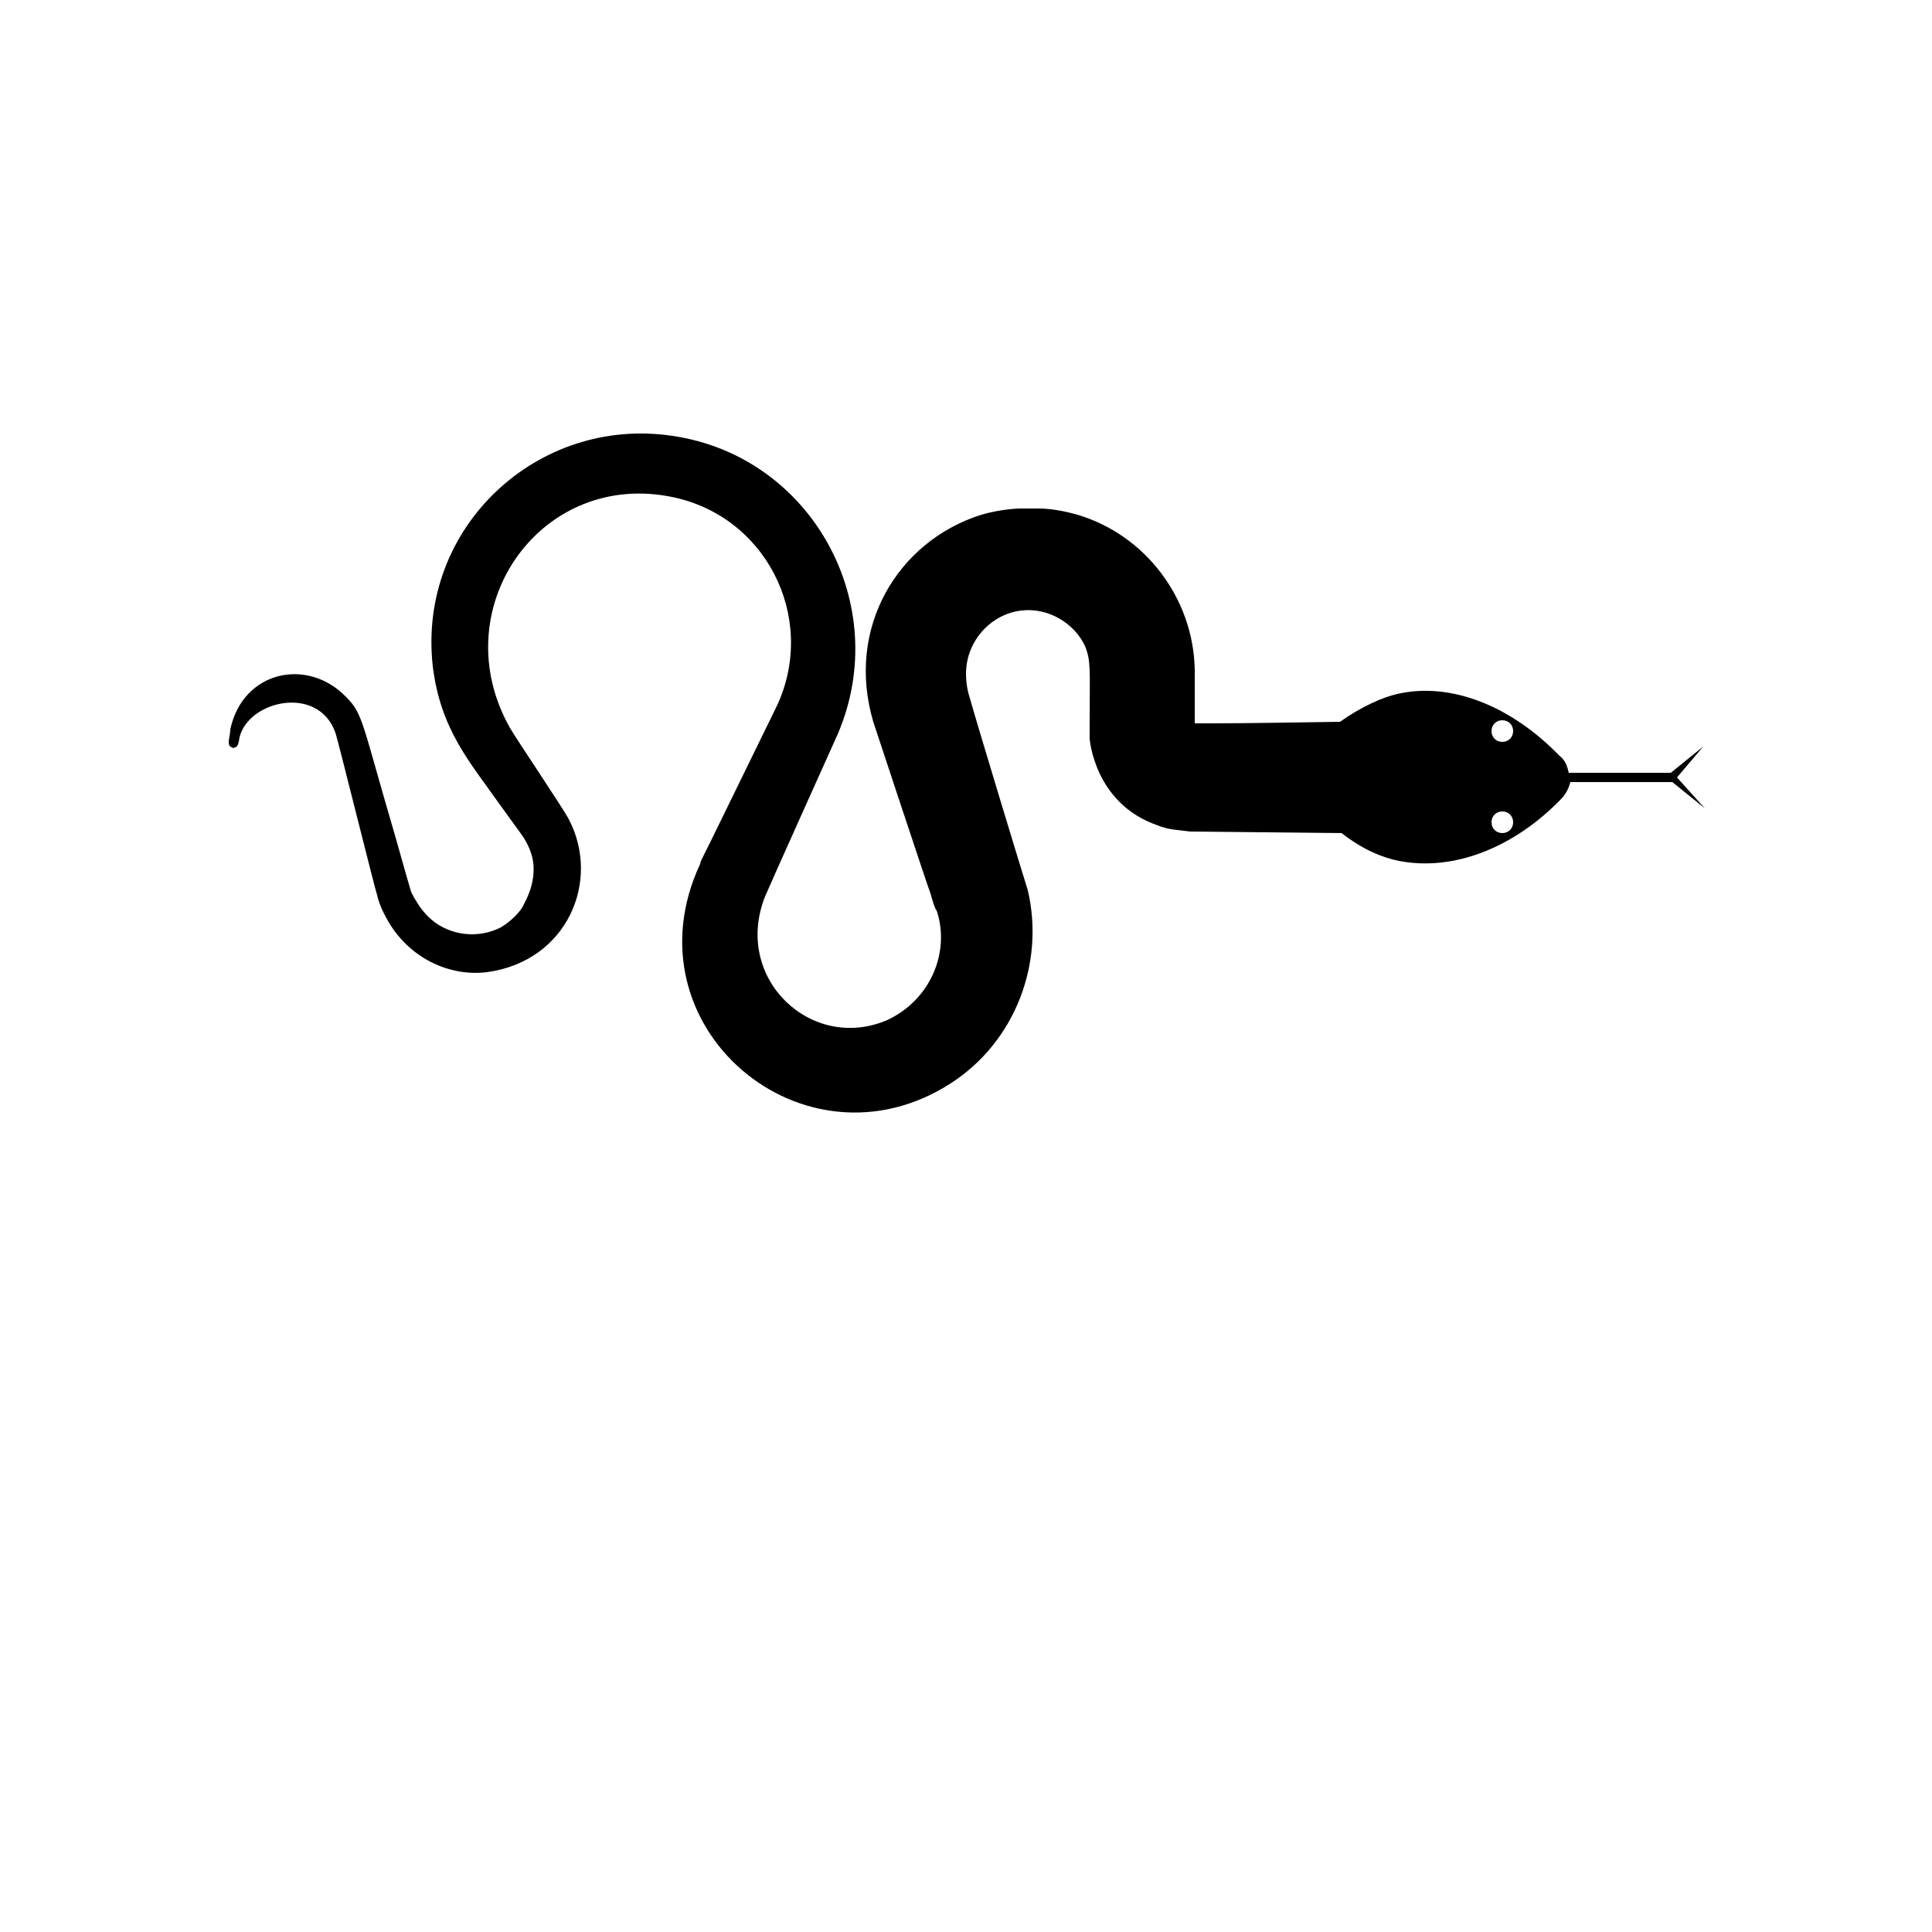
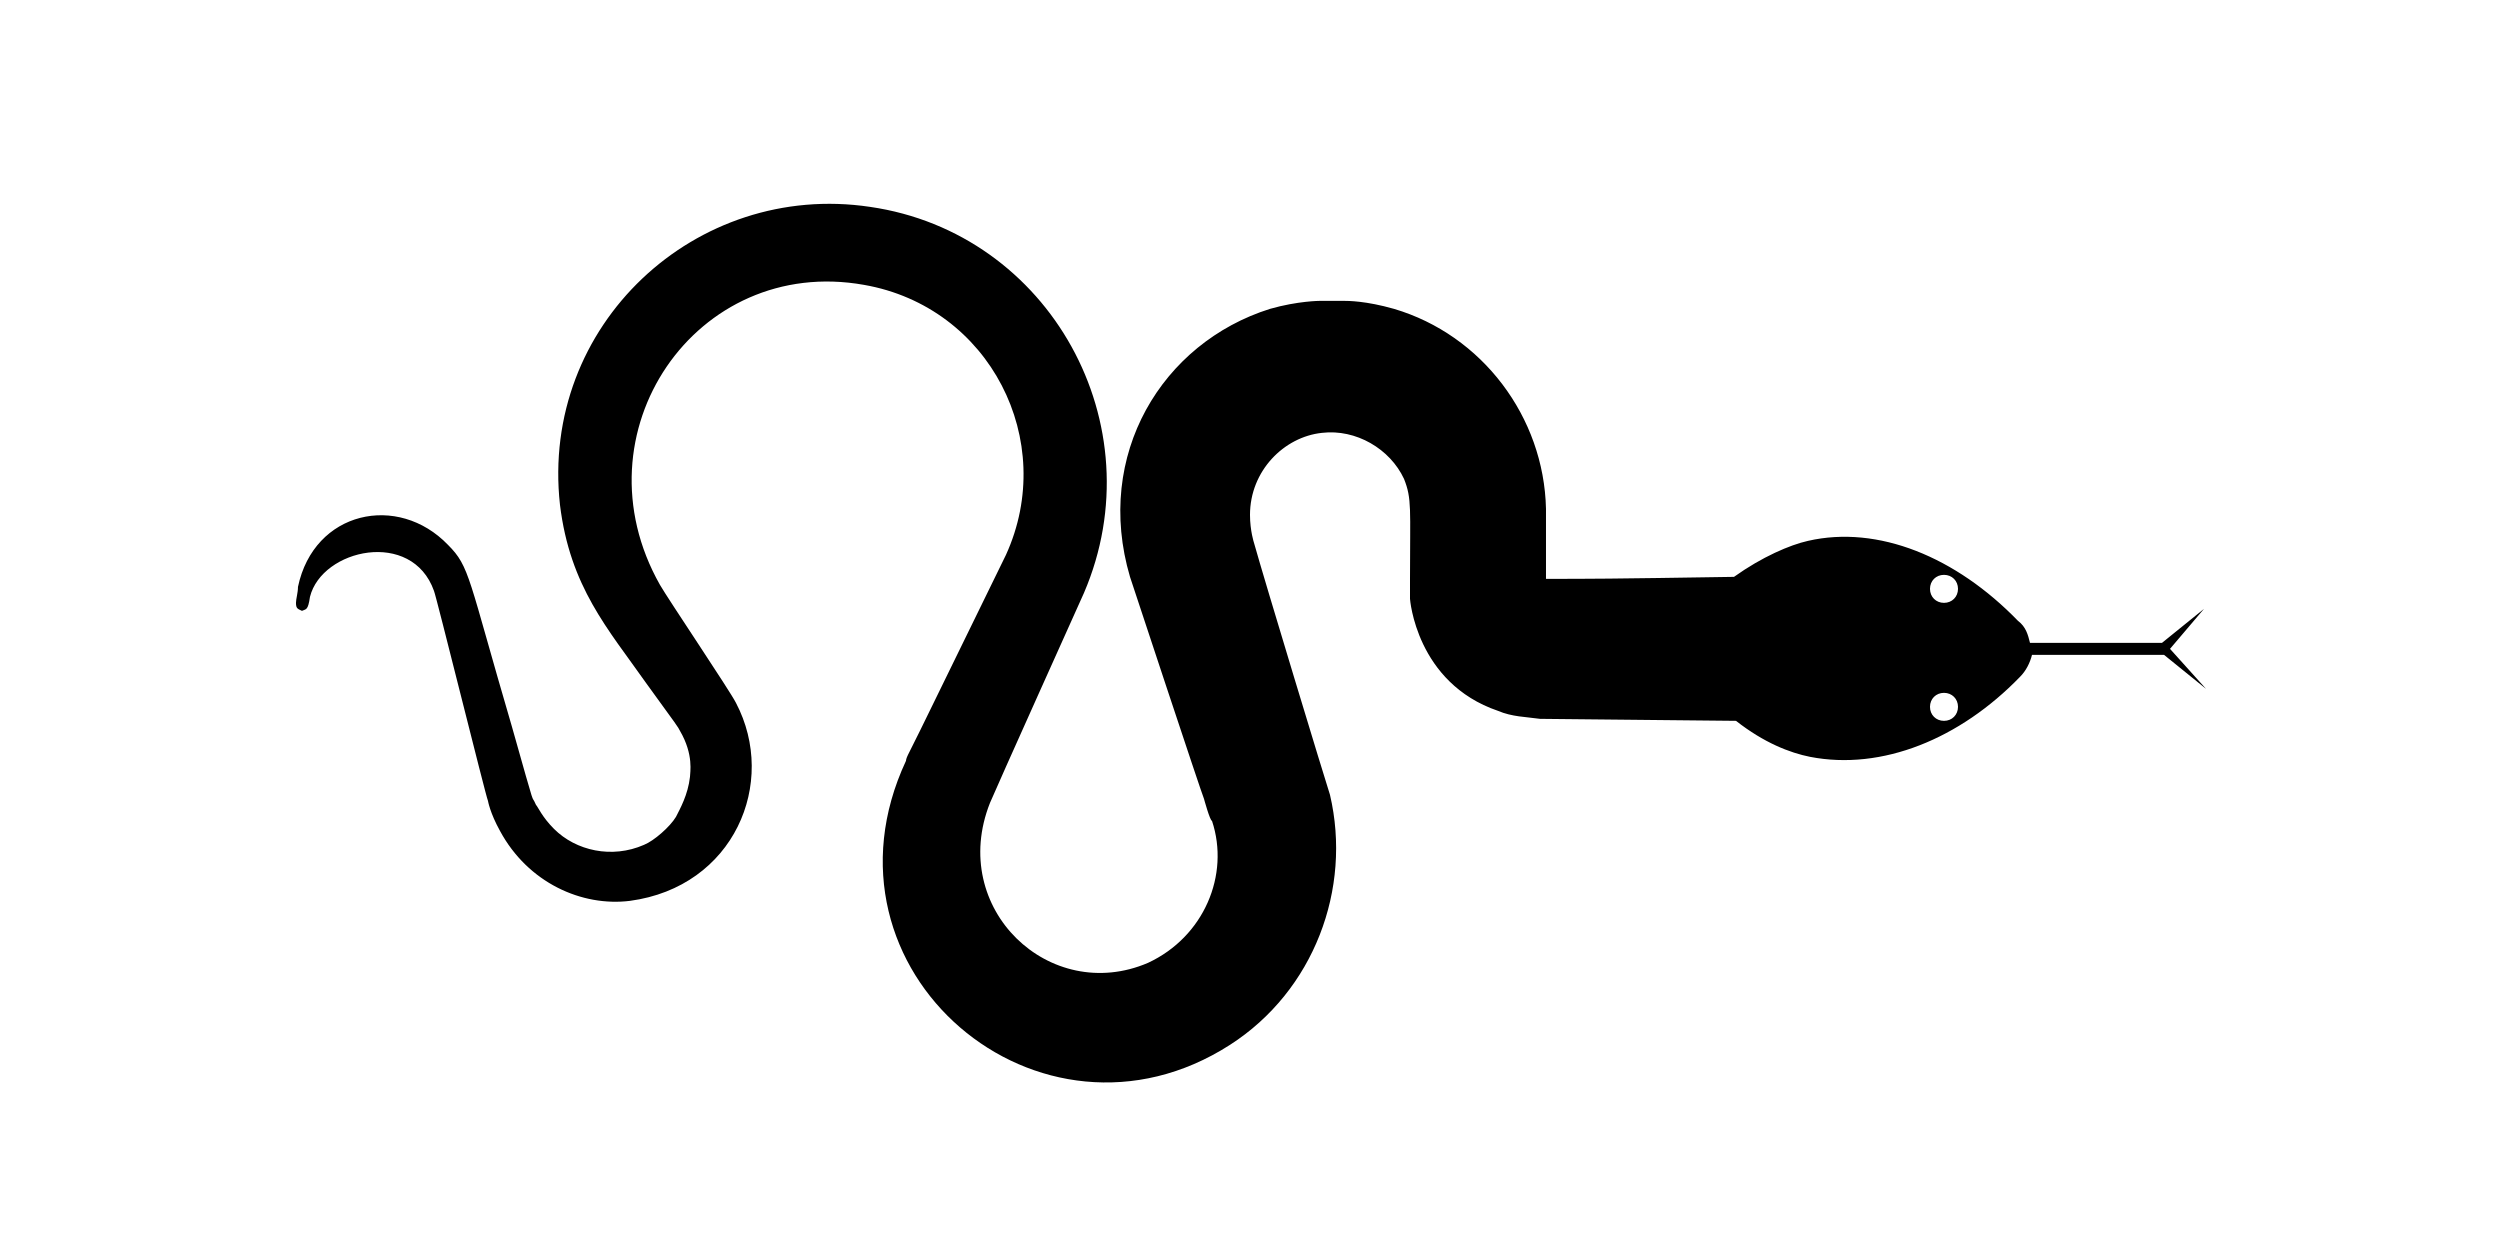
- <svg xmlns="http://www.w3.org/2000/svg" width="700pt" height="700pt" version="1.1" viewBox="0 0 700 700">
+ <svg xmlns="http://www.w3.org/2000/svg" width="700pt" height="350pt" version="1.1" viewBox="0 100 700 350">
  <defs>
    <symbol id="t" overflow="visible">
      <path d="m18.766-1.125c-0.969 0.5-1.98 0.875-3.031 1.125-1.043 0.258-2.137 0.391-3.281 0.391-3.398 0-6.09-0.945-8.078-2.844-1.992-1.906-2.984-4.484-2.984-7.734 0-3.258 0.992-5.836 2.984-7.734 1.988-1.906 4.68-2.859 8.078-2.859 1.145 0 2.238 0.133 3.281 0.391 1.051 0.25 2.062 0.625 3.031 1.125v4.219c-0.98-0.656-1.945-1.141-2.891-1.453-0.949-0.312-1.949-0.469-3-0.469-1.875 0-3.352 0.605-4.422 1.812-1.074 1.199-1.609 2.856-1.609 4.969 0 2.106 0.535 3.762 1.609 4.969 1.07 1.199 2.547 1.797 4.422 1.797 1.051 0 2.051-0.148 3-0.453 0.945-0.312 1.91-0.801 2.891-1.469z" />
    </symbol>
    <symbol id="b" overflow="visible">
      <path d="m13.734-11.141c-0.438-0.195-0.871-0.344-1.297-0.438-0.418-0.102-0.84-0.156-1.266-0.156-1.262 0-2.231 0.406-2.906 1.219-0.68 0.805-1.016 1.953-1.016 3.453v7.062h-4.891v-15.312h4.891v2.516c0.625-1 1.344-1.727 2.156-2.188 0.82-0.469 1.801-0.703 2.938-0.703 0.164 0 0.344 0.012 0.531 0.031 0.195 0.012 0.477 0.039 0.844 0.078z" />
    </symbol>
    <symbol id="a" overflow="visible">
      <path d="m17.641-7.703v1.406h-11.453c0.125 1.148 0.539 2.008 1.25 2.578 0.707 0.574 1.703 0.859 2.984 0.859 1.031 0 2.082-0.148 3.156-0.453 1.082-0.312 2.191-0.773 3.328-1.391v3.766c-1.156 0.438-2.312 0.766-3.469 0.984-1.156 0.227-2.312 0.344-3.469 0.344-2.773 0-4.93-0.703-6.469-2.109-1.531-1.406-2.297-3.379-2.297-5.922 0-2.5 0.754-4.461 2.266-5.891 1.508-1.438 3.582-2.156 6.219-2.156 2.406 0 4.332 0.73 5.781 2.188 1.445 1.449 2.172 3.383 2.172 5.797zm-5.031-1.625c0-0.926-0.273-1.672-0.812-2.234-0.543-0.57-1.25-0.859-2.125-0.859-0.949 0-1.719 0.266-2.312 0.797s-0.965 1.297-1.109 2.297z" />
    </symbol>
    <symbol id="m" overflow="visible">
      <path d="m9.219-6.891c-1.023 0-1.793 0.172-2.312 0.516-0.512 0.344-0.766 0.855-0.766 1.531 0 0.625 0.207 1.117 0.625 1.469 0.414 0.344 0.988 0.516 1.719 0.516 0.926 0 1.703-0.328 2.328-0.984 0.633-0.664 0.953-1.492 0.953-2.484v-0.562zm7.469-1.844v8.734h-4.922v-2.266c-0.656 0.93-1.398 1.605-2.219 2.031-0.824 0.414-1.824 0.625-3 0.625-1.586 0-2.871-0.457-3.859-1.375-0.992-0.926-1.484-2.129-1.484-3.609 0-1.789 0.613-3.102 1.844-3.938 1.238-0.844 3.18-1.266 5.828-1.266h2.891v-0.391c0-0.77-0.309-1.332-0.922-1.688-0.617-0.363-1.57-0.547-2.859-0.547-1.055 0-2.031 0.105-2.938 0.312-0.898 0.211-1.73 0.523-2.5 0.938v-3.734c1.039-0.25 2.086-0.441 3.141-0.578 1.062-0.133 2.125-0.203 3.188-0.203 2.758 0 4.75 0.547 5.969 1.641 1.227 1.086 1.844 2.856 1.844 5.312z" />
    </symbol>
    <symbol id="d" overflow="visible">
      <path d="m7.703-19.656v4.344h5.047v3.5h-5.047v6.5c0 0.711 0.141 1.188 0.422 1.438s0.836 0.375 1.672 0.375h2.516v3.5h-4.188c-1.938 0-3.312-0.398-4.125-1.203-0.805-0.812-1.203-2.18-1.203-4.109v-6.5h-2.422v-3.5h2.422v-4.344z" />
    </symbol>
    <symbol id="f" overflow="visible">
      <path d="m12.766-13.078v-8.203h4.922v21.281h-4.922v-2.219c-0.668 0.906-1.406 1.57-2.219 1.984s-1.758 0.625-2.828 0.625c-1.887 0-3.434-0.75-4.641-2.25-1.211-1.5-1.812-3.426-1.812-5.781 0-2.363 0.602-4.297 1.812-5.797 1.207-1.5 2.754-2.25 4.641-2.25 1.062 0 2 0.215 2.812 0.641 0.82 0.43 1.566 1.086 2.234 1.969zm-3.219 9.922c1.039 0 1.836-0.379 2.391-1.141 0.551-0.77 0.828-1.883 0.828-3.344 0-1.457-0.277-2.566-0.828-3.328-0.555-0.77-1.352-1.156-2.391-1.156-1.043 0-1.84 0.387-2.391 1.156-0.555 0.762-0.828 1.871-0.828 3.328 0 1.461 0.273 2.574 0.828 3.344 0.551 0.762 1.348 1.141 2.391 1.141z" />
    </symbol>
    <symbol id="l" overflow="visible">
      <path d="m10.5-3.156c1.051 0 1.852-0.379 2.406-1.141 0.551-0.77 0.828-1.883 0.828-3.344 0-1.457-0.277-2.566-0.828-3.328-0.555-0.77-1.355-1.156-2.406-1.156-1.055 0-1.859 0.387-2.422 1.156-0.555 0.773-0.828 1.883-0.828 3.328 0 1.449 0.273 2.559 0.828 3.328 0.562 0.773 1.367 1.156 2.422 1.156zm-3.25-9.922c0.676-0.883 1.422-1.539 2.234-1.969 0.82-0.426 1.766-0.641 2.828-0.641 1.895 0 3.445 0.75 4.656 2.25 1.207 1.5 1.812 3.434 1.812 5.797 0 2.356-0.605 4.281-1.812 5.781-1.211 1.5-2.762 2.25-4.656 2.25-1.062 0-2.008-0.211-2.828-0.625-0.812-0.426-1.559-1.086-2.234-1.984v2.219h-4.891v-21.281h4.891z" />
    </symbol>
    <symbol id="k" overflow="visible">
      <path d="m0.344-15.312h4.891l4.125 10.391 3.5-10.391h4.891l-6.438 16.766c-0.648 1.695-1.402 2.883-2.266 3.562-0.867 0.688-2 1.031-3.406 1.031h-2.844v-3.219h1.531c0.832 0 1.438-0.137 1.812-0.406 0.383-0.262 0.68-0.73 0.891-1.406l0.141-0.422z" />
    </symbol>
    <symbol id="j" overflow="visible">
      <path d="m2.578-20.406h5.25v20.406h-5.25z" />
    </symbol>
    <symbol id="e" overflow="visible">
      <path d="m14.719-14.828v3.984c-0.656-0.457-1.324-0.797-2-1.016-0.668-0.219-1.359-0.328-2.078-0.328-1.367 0-2.434 0.402-3.203 1.203-0.762 0.793-1.141 1.906-1.141 3.344 0 1.43 0.379 2.543 1.141 3.344 0.77 0.793 1.836 1.188 3.203 1.188 0.758 0 1.484-0.109 2.172-0.328 0.688-0.227 1.32-0.566 1.906-1.016v4c-0.762 0.281-1.539 0.488-2.328 0.625-0.781 0.145-1.574 0.219-2.375 0.219-2.762 0-4.922-0.707-6.484-2.125-1.555-1.414-2.328-3.383-2.328-5.906 0-2.531 0.773-4.504 2.328-5.922 1.562-1.414 3.723-2.125 6.484-2.125 0.801 0 1.594 0.074 2.375 0.219 0.781 0.137 1.555 0.352 2.328 0.641z" />
    </symbol>
    <symbol id="c" overflow="visible">
      <path d="m9.641-12.188c-1.086 0-1.914 0.391-2.484 1.172-0.574 0.781-0.859 1.906-0.859 3.375s0.285 2.594 0.859 3.375c0.57 0.773 1.398 1.156 2.484 1.156 1.062 0 1.875-0.383 2.438-1.156 0.57-0.781 0.859-1.906 0.859-3.375s-0.289-2.594-0.859-3.375c-0.562-0.781-1.375-1.172-2.438-1.172zm0-3.5c2.633 0 4.691 0.715 6.172 2.141 1.477 1.418 2.219 3.387 2.219 5.906 0 2.512-0.742 4.481-2.219 5.906-1.48 1.418-3.539 2.125-6.172 2.125-2.648 0-4.715-0.707-6.203-2.125-1.492-1.426-2.234-3.394-2.234-5.906 0-2.519 0.742-4.488 2.234-5.906 1.488-1.426 3.555-2.141 6.203-2.141z" />
    </symbol>
    <symbol id="i" overflow="visible">
      <path d="m17.75-9.328v9.328h-4.922v-7.141c0-1.32-0.031-2.234-0.094-2.734s-0.168-0.867-0.312-1.109c-0.188-0.312-0.449-0.555-0.781-0.734-0.324-0.176-0.695-0.266-1.109-0.266-1.023 0-1.824 0.398-2.406 1.188-0.586 0.781-0.875 1.871-0.875 3.266v7.531h-4.891v-15.312h4.891v2.234c0.738-0.883 1.52-1.539 2.344-1.969 0.832-0.426 1.75-0.641 2.75-0.641 1.77 0 3.113 0.547 4.031 1.641 0.914 1.086 1.375 2.656 1.375 4.719z" />
    </symbol>
    <symbol id="s" overflow="visible">
      <path d="m14.312-14.828v3.719c-1.043-0.438-2.055-0.766-3.031-0.984-0.98-0.219-1.902-0.328-2.766-0.328-0.93 0-1.621 0.117-2.078 0.344-0.449 0.23-0.672 0.59-0.672 1.078 0 0.387 0.172 0.684 0.516 0.891 0.344 0.211 0.957 0.367 1.844 0.469l0.859 0.125c2.508 0.324 4.195 0.852 5.062 1.578 0.863 0.73 1.297 1.871 1.297 3.422 0 1.637-0.605 2.867-1.812 3.688-1.199 0.812-2.992 1.219-5.375 1.219-1.023 0-2.074-0.078-3.156-0.234-1.074-0.156-2.18-0.395-3.312-0.719v-3.719c0.969 0.48 1.961 0.84 2.984 1.078 1.031 0.23 2.078 0.344 3.141 0.344 0.957 0 1.676-0.129 2.156-0.391 0.477-0.27 0.719-0.664 0.719-1.188 0-0.438-0.168-0.758-0.5-0.969-0.336-0.219-0.996-0.383-1.984-0.5l-0.859-0.109c-2.18-0.27-3.703-0.773-4.578-1.516-0.875-0.738-1.312-1.859-1.312-3.359 0-1.625 0.551-2.828 1.656-3.609 1.113-0.789 2.82-1.188 5.125-1.188 0.895 0 1.836 0.074 2.828 0.219 1 0.137 2.082 0.352 3.25 0.641z" />
    </symbol>
    <symbol id="h" overflow="visible">
      <path d="m2.578-20.406h8.734c2.594 0 4.582 0.578 5.969 1.734 1.395 1.148 2.094 2.789 2.094 4.922 0 2.137-0.699 3.781-2.094 4.938-1.387 1.156-3.375 1.734-5.969 1.734h-3.484v7.078h-5.25zm5.25 3.812v5.703h2.922c1.02 0 1.805-0.25 2.359-0.75 0.562-0.5 0.844-1.203 0.844-2.109 0-0.914-0.281-1.617-0.844-2.109-0.555-0.488-1.34-0.734-2.359-0.734z" />
    </symbol>
    <symbol id="g" overflow="visible">
      <path d="m2.188-5.969v-9.344h4.922v1.531c0 0.836-0.008 1.875-0.016 3.125-0.012 1.25-0.016 2.086-0.016 2.5 0 1.242 0.031 2.133 0.094 2.672 0.07 0.543 0.18 0.934 0.328 1.172 0.207 0.324 0.473 0.574 0.797 0.75 0.32 0.168 0.691 0.25 1.109 0.25 1.02 0 1.82-0.391 2.406-1.172 0.582-0.781 0.875-1.867 0.875-3.266v-7.562h4.891v15.312h-4.891v-2.219c-0.742 0.898-1.523 1.559-2.344 1.984-0.824 0.414-1.734 0.625-2.734 0.625-1.762 0-3.106-0.539-4.031-1.625-0.93-1.082-1.391-2.66-1.391-4.734z" />
    </symbol>
    <symbol id="r" overflow="visible">
      <path d="m12.422-21.281v3.219h-2.703c-0.688 0-1.172 0.125-1.453 0.375-0.273 0.25-0.406 0.688-0.406 1.312v1.062h4.188v3.5h-4.188v11.812h-4.891v-11.812h-2.438v-3.5h2.438v-1.062c0-1.664 0.461-2.898 1.391-3.703 0.926-0.801 2.367-1.203 4.328-1.203z" />
    </symbol>
    <symbol id="q" overflow="visible">
      <path d="m16.547-12.766c0.613-0.945 1.348-1.672 2.203-2.172 0.852-0.5 1.789-0.75 2.812-0.75 1.758 0 3.098 0.547 4.016 1.641 0.926 1.086 1.391 2.656 1.391 4.719v9.328h-4.922v-7.984-0.359c0.008-0.133 0.016-0.32 0.016-0.562 0-1.082-0.164-1.863-0.484-2.344-0.312-0.488-0.824-0.734-1.531-0.734-0.93 0-1.648 0.387-2.156 1.156-0.512 0.762-0.773 1.867-0.781 3.312v7.516h-4.922v-7.984c0-1.695-0.148-2.785-0.438-3.266-0.293-0.488-0.812-0.734-1.562-0.734-0.938 0-1.664 0.387-2.172 1.156-0.512 0.762-0.766 1.859-0.766 3.297v7.531h-4.922v-15.312h4.922v2.234c0.602-0.863 1.289-1.516 2.062-1.953 0.781-0.438 1.641-0.656 2.578-0.656 1.062 0 2 0.258 2.812 0.766 0.812 0.512 1.426 1.23 1.844 2.156z" />
    </symbol>
    <symbol id="p" overflow="visible">
      <path d="m17.75-9.328v9.328h-4.922v-7.109c0-1.344-0.031-2.266-0.094-2.766s-0.168-0.867-0.312-1.109c-0.188-0.312-0.449-0.555-0.781-0.734-0.324-0.176-0.695-0.266-1.109-0.266-1.023 0-1.824 0.398-2.406 1.188-0.586 0.781-0.875 1.871-0.875 3.266v7.531h-4.891v-21.281h4.891v8.203c0.738-0.883 1.52-1.539 2.344-1.969 0.832-0.426 1.75-0.641 2.75-0.641 1.77 0 3.113 0.547 4.031 1.641 0.914 1.086 1.375 2.656 1.375 4.719z" />
    </symbol>
    <symbol id="o" overflow="visible">
      <path d="m2.578-20.406h5.875l7.422 14v-14h4.984v20.406h-5.875l-7.422-14v14h-4.984z" />
    </symbol>
    <symbol id="n" overflow="visible">
      <path d="m2.359-15.312h4.891v15.031c0 2.051-0.496 3.617-1.484 4.703-0.98 1.082-2.406 1.625-4.281 1.625h-2.422v-3.219h0.859c0.926 0 1.562-0.211 1.906-0.625 0.352-0.418 0.531-1.246 0.531-2.484zm0-5.969h4.891v4h-4.891z" />
    </symbol>
  </defs>
  <g>
    <path d="m607.6 281.68 9.52-11.199-11.762 9.52h-36.961c-0.559-2.238-1.121-4.481-3.359-6.16-17.359-17.922-39.199-26.879-58.801-22.398-5.039 1.121-12.879 4.481-20.719 10.078-35.281 0.559-40.32 0.559-52.641 0.559v-19.039-0.559c-0.559-25.762-17.922-48.719-42.559-56-7.84-2.238-12.879-2.238-14-2.238h-3.359-3.359s-6.16 0-14 2.238c-30.238 9.52-49.281 40.879-39.199 75.039 0 0 20.16 61.039 20.719 62.16 0 0 1.68 6.16 2.238 6.16 5.039 15.121-2.238 32.48-17.922 39.762-27.441 11.762-56-15.121-44.238-44.801 1.121-2.801 26.32-58.801 26.32-58.801 20.16-47.039-9.52-100.8-59.922-108.08-48.719-7.281-92.398 33.039-86.801 83.441 2.801 22.961 13.441 34.719 24.078 49.84 8.961 12.32 8.961 12.32 9.52 13.441 3.922 6.719 2.801 11.762 2.801 12.879-0.559 5.039-2.801 8.961-3.922 11.199-1.68 2.801-6.16 6.719-8.961 7.84-8.961 3.922-19.039 1.68-25.199-4.481-3.359-3.359-4.481-6.16-5.039-6.719-1.68-3.922 0.559 3.922-6.719-21.84-12.32-42-11.762-44.801-17.922-50.961-14-14.559-37.52-9.52-42 11.762 0 1.68-0.559 3.359-0.559 4.481 0 1.68 0.559 1.68 1.68 2.238 1.121-0.559 1.68 0 2.238-3.922 3.359-13.441 28.559-19.039 34.719-1.68 0.559 1.121 14.559 57.68 15.121 58.801 0 0 0.559 3.359 3.359 8.398 7.84 14.559 22.961 21.281 36.398 19.602 29.121-3.922 41.441-33.039 29.68-55.441-1.68-3.359-19.039-29.121-21.281-33.039-24.078-42.559 10.078-92.398 57.121-84 35.281 6.16 54.32 43.68 39.762 75.602-26.879 54.879-20.719 42.559-27.441 56 0 0-0.559 1.121-0.559 1.68-27.434 58.797 37.527 113.68 90.727 79.516 23.52-15.121 34.16-43.68 28-70-1.117-3.359-18.477-60.48-21.277-70.559 0 0-1.121-3.359-1.121-7.84 0-12.32 9.52-21.84 20.16-22.961 9.52-1.121 19.039 4.481 22.961 12.879 2.238 5.602 1.68 8.398 1.68 28v1.68 3.922s1.68 23.52 24.641 31.359c3.922 1.68 7.84 1.68 11.762 2.238 0 0 54.32 0.559 54.879 0.559 7.84 6.16 15.121 8.961 20.719 10.078 20.16 3.922 42-5.039 58.801-22.398 1.68-1.68 2.801-3.922 3.359-6.16h36.961l11.762 9.52zm-63.281 20.16c-2.238 0-3.922-1.68-3.922-3.922 0-2.238 1.68-3.922 3.922-3.922 2.238 0 3.922 1.68 3.922 3.922-0.004 2.242-1.684 3.922-3.922 3.922zm0-33.039c-2.238 0-3.922-1.68-3.922-3.922 0-2.238 1.68-3.922 3.922-3.922 2.238 0 3.922 1.68 3.922 3.922-0.004 2.242-1.684 3.922-3.922 3.922z" />
  </g>
</svg>
